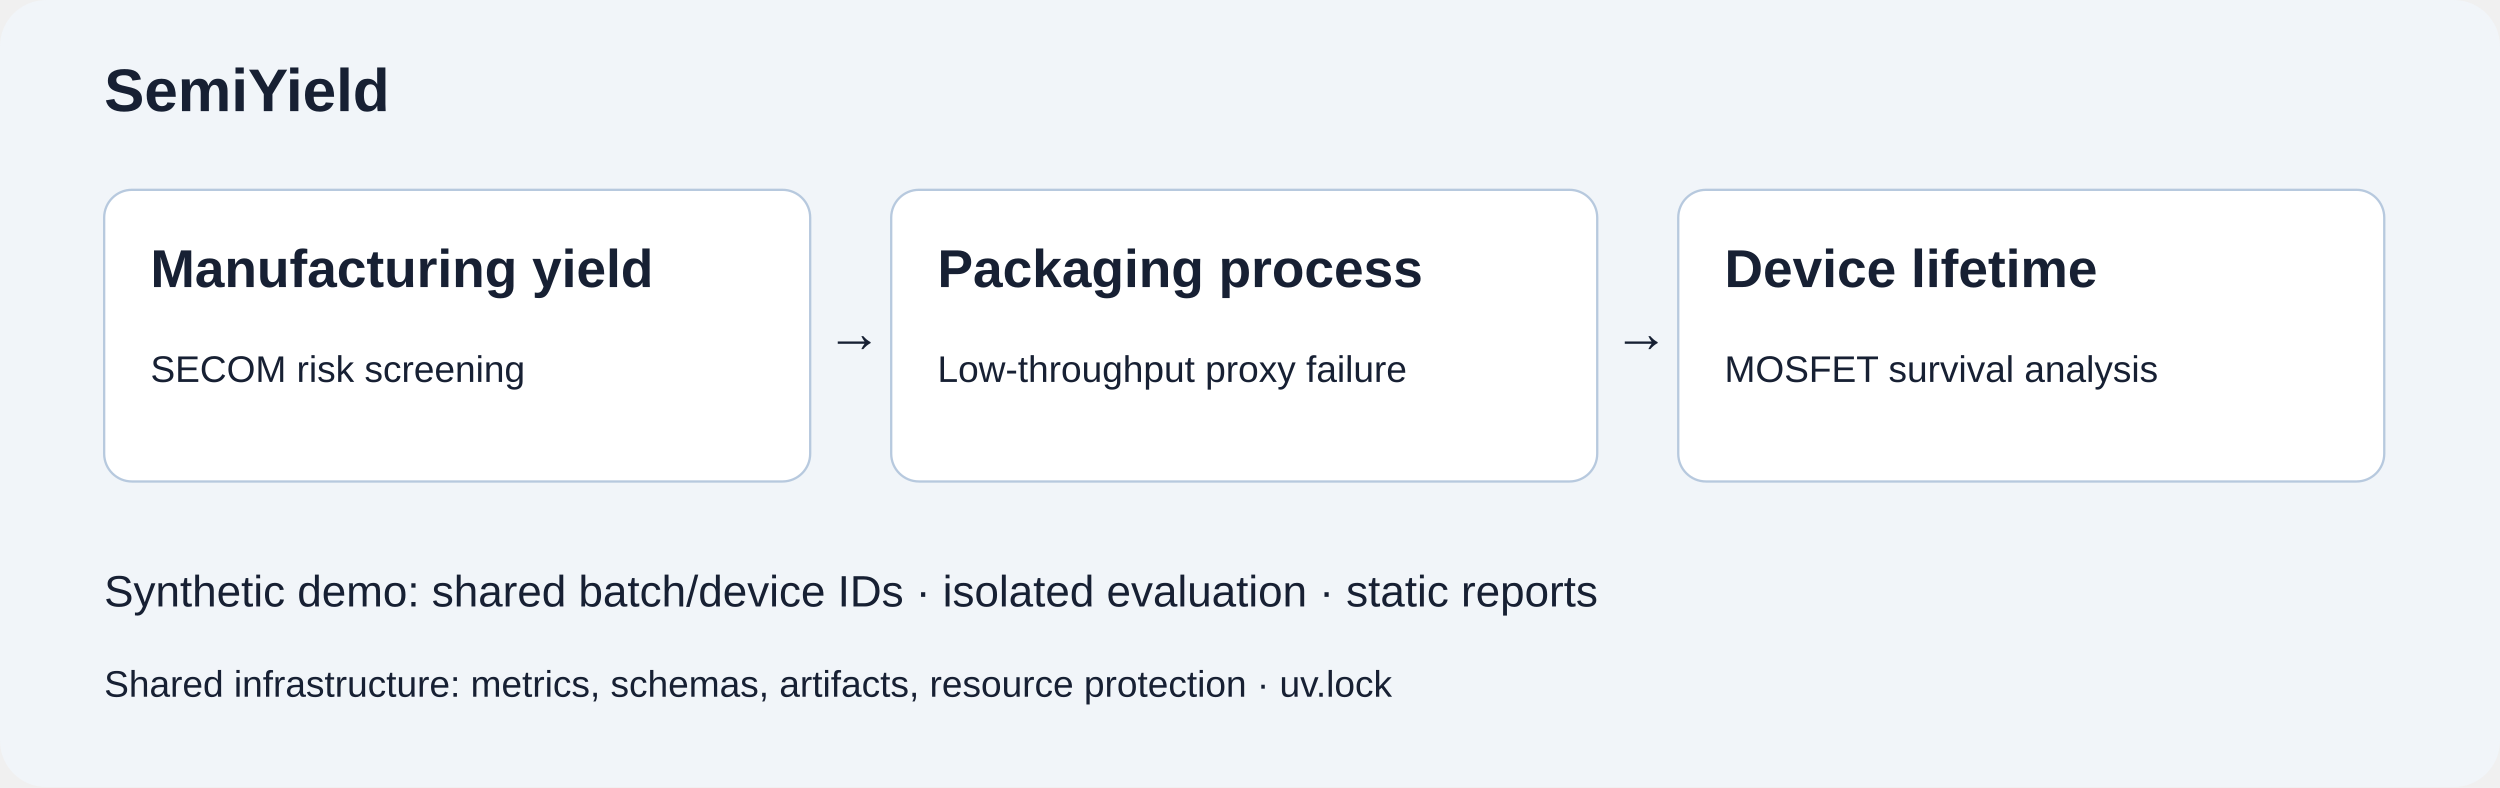
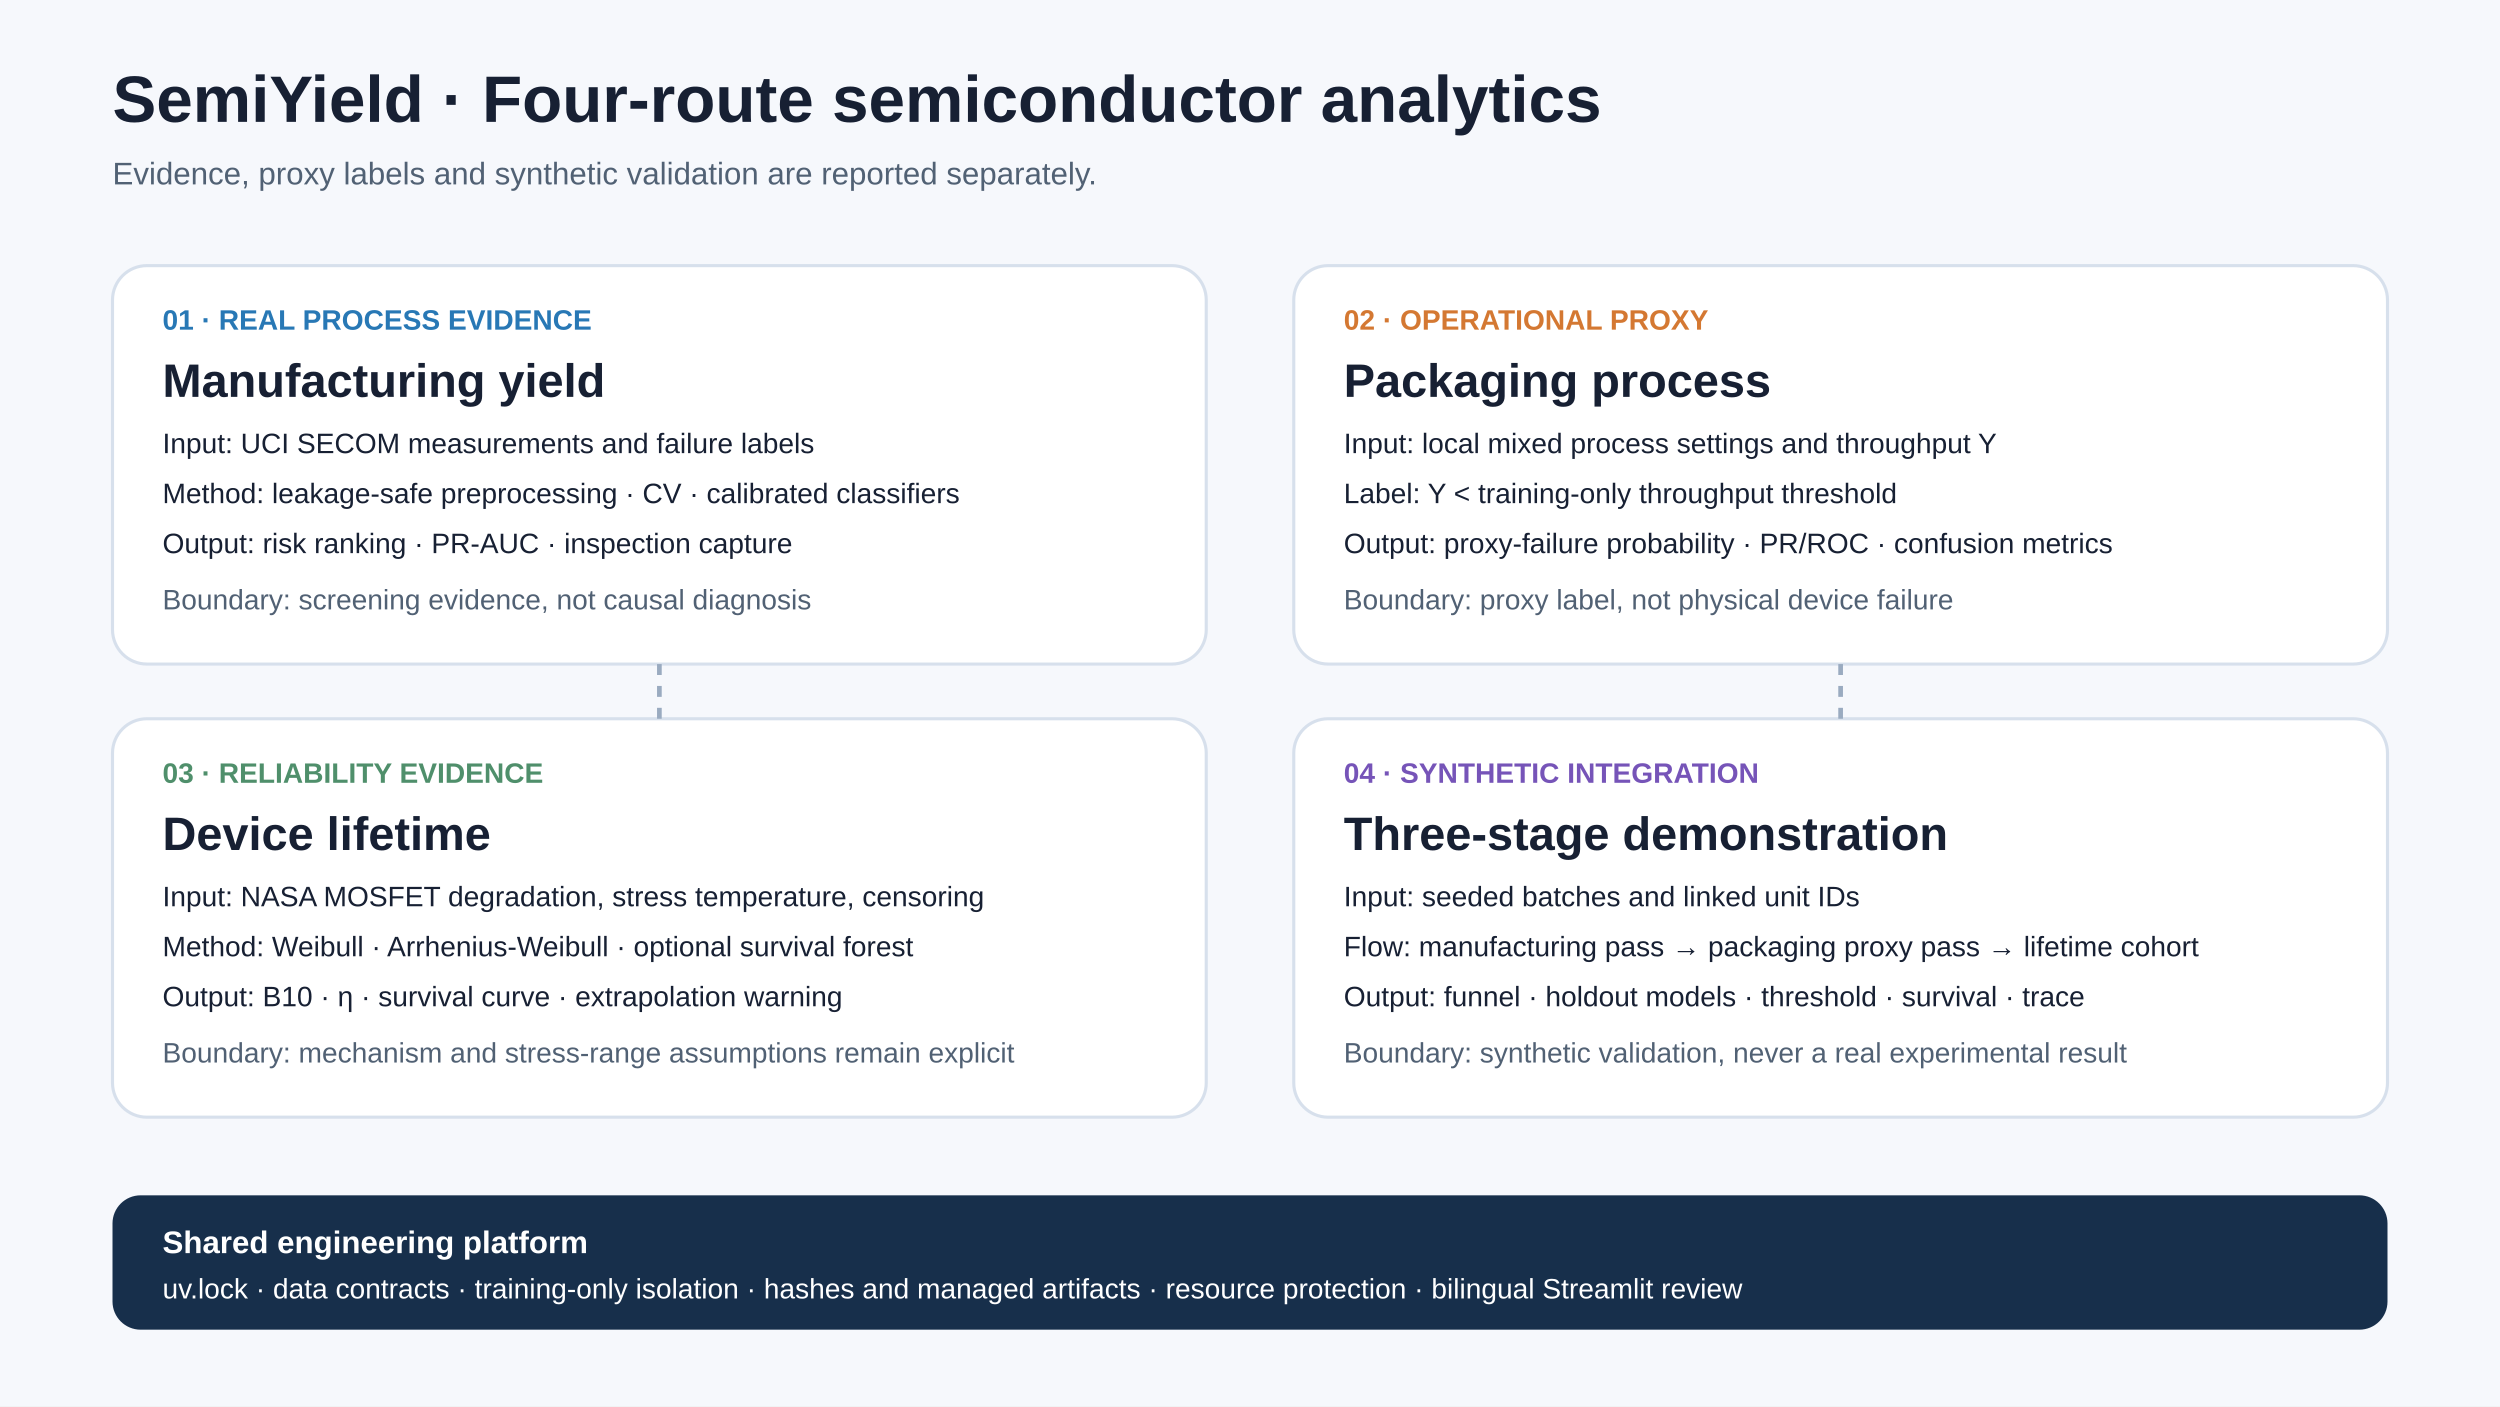
- <svg xmlns="http://www.w3.org/2000/svg" width="1080" height="340" viewBox="0 0 1080 340" role="img" aria-labelledby="title desc">
-   <rect width="1080" height="340" rx="20" fill="#f1f5f9" />
+ <svg xmlns="http://www.w3.org/2000/svg" width="1600" height="900" viewBox="0 0 1600 900" role="img" aria-labelledby="title desc">
+   <rect width="1600" height="900" fill="#f6f8fc" />
  <g font-family="Arial, sans-serif" fill="#172033">
-     <text x="45" y="48" font-size="26" font-weight="bold">SemiYield</text>
-     <rect x="45" y="82" width="305" height="126" rx="12" fill="#ffffff" stroke="#b7c9de" />
-     <text x="65" y="124" font-size="23" font-weight="bold">Manufacturing yield</text>
-     <text x="65" y="165" font-size="16">SECOM risk screening</text>
-     <text x="357" y="152" font-size="24">→</text>
-     <rect x="385" y="82" width="305" height="126" rx="12" fill="#ffffff" stroke="#b7c9de" />
-     <text x="405" y="124" font-size="23" font-weight="bold">Packaging process</text>
-     <text x="405" y="165" font-size="16">Low-throughput proxy failure</text>
-     <text x="697" y="152" font-size="24">→</text>
-     <rect x="725" y="82" width="305" height="126" rx="12" fill="#ffffff" stroke="#b7c9de" />
-     <text x="745" y="124" font-size="23" font-weight="bold">Device lifetime</text>
-     <text x="745" y="165" font-size="16">MOSFET survival analysis</text>
-     <text x="45" y="262" font-size="19">Synthetic demo: shared batch/device IDs · isolated evaluation · static reports</text>
-     <text x="45" y="301" font-size="16">Shared infrastructure: metrics, schemas, artifacts, resource protection · uv.lock</text>
+     <text x="72" y="78" font-size="42" font-weight="700">SemiYield · Four-route semiconductor analytics</text>
+     <text x="72" y="118" font-size="20" fill="#516174">Evidence, proxy labels and synthetic validation are reported separately.</text>
+     <g stroke="#d7e0ec" stroke-width="2">
+       <rect x="72" y="170" width="700" height="255" rx="22" fill="#fff" />
+       <rect x="828" y="170" width="700" height="255" rx="22" fill="#fff" />
+       <rect x="72" y="460" width="700" height="255" rx="22" fill="#fff" />
+       <rect x="828" y="460" width="700" height="255" rx="22" fill="#fff" />
+     </g>
+     <g font-size="18">
+       <text x="104" y="211" fill="#2878b5" font-weight="700">01 · REAL PROCESS EVIDENCE</text>
+       <text x="104" y="254" font-size="30" font-weight="700">Manufacturing yield</text>
+       <text x="104" y="290">Input: UCI SECOM measurements and failure labels</text>
+       <text x="104" y="322">Method: leakage-safe preprocessing · CV · calibrated classifiers</text>
+       <text x="104" y="354">Output: risk ranking · PR-AUC · inspection capture</text>
+       <text x="104" y="390" fill="#516174">Boundary: screening evidence, not causal diagnosis</text>
+       <text x="860" y="211" fill="#d47832" font-weight="700">02 · OPERATIONAL PROXY</text>
+       <text x="860" y="254" font-size="30" font-weight="700">Packaging process</text>
+       <text x="860" y="290">Input: local mixed process settings and throughput Y</text>
+       <text x="860" y="322">Label: Y &lt; training-only throughput threshold</text>
+       <text x="860" y="354">Output: proxy-failure probability · PR/ROC · confusion metrics</text>
+       <text x="860" y="390" fill="#516174">Boundary: proxy label, not physical device failure</text>
+       <text x="104" y="501" fill="#4f8f6b" font-weight="700">03 · RELIABILITY EVIDENCE</text>
+       <text x="104" y="544" font-size="30" font-weight="700">Device lifetime</text>
+       <text x="104" y="580">Input: NASA MOSFET degradation, stress temperature, censoring</text>
+       <text x="104" y="612">Method: Weibull · Arrhenius-Weibull · optional survival forest</text>
+       <text x="104" y="644">Output: B10 · η · survival curve · extrapolation warning</text>
+       <text x="104" y="680" fill="#516174">Boundary: mechanism and stress-range assumptions remain explicit</text>
+       <text x="860" y="501" fill="#7654b8" font-weight="700">04 · SYNTHETIC INTEGRATION</text>
+       <text x="860" y="544" font-size="30" font-weight="700">Three-stage demonstration</text>
+       <text x="860" y="580">Input: seeded batches and linked unit IDs</text>
+       <text x="860" y="612">Flow: manufacturing pass → packaging proxy pass → lifetime cohort</text>
+       <text x="860" y="644">Output: funnel · holdout models · threshold · survival · trace</text>
+       <text x="860" y="680" fill="#516174">Boundary: synthetic validation, never a real experimental result</text>
+     </g>
+     <path d="M422 425v35M1178 425v35" stroke="#9aabc0" stroke-width="3" stroke-dasharray="7 7" />
+     <rect x="72" y="765" width="1456" height="86" rx="18" fill="#172f4b" />
+     <g fill="#fff">
+       <text x="104" y="802" font-size="20" font-weight="700">Shared engineering platform</text>
+       <text x="104" y="831" font-size="18">uv.lock · data contracts · training-only isolation · hashes and managed artifacts · resource protection · bilingual Streamlit review</text>
+     </g>
  </g>
</svg>
